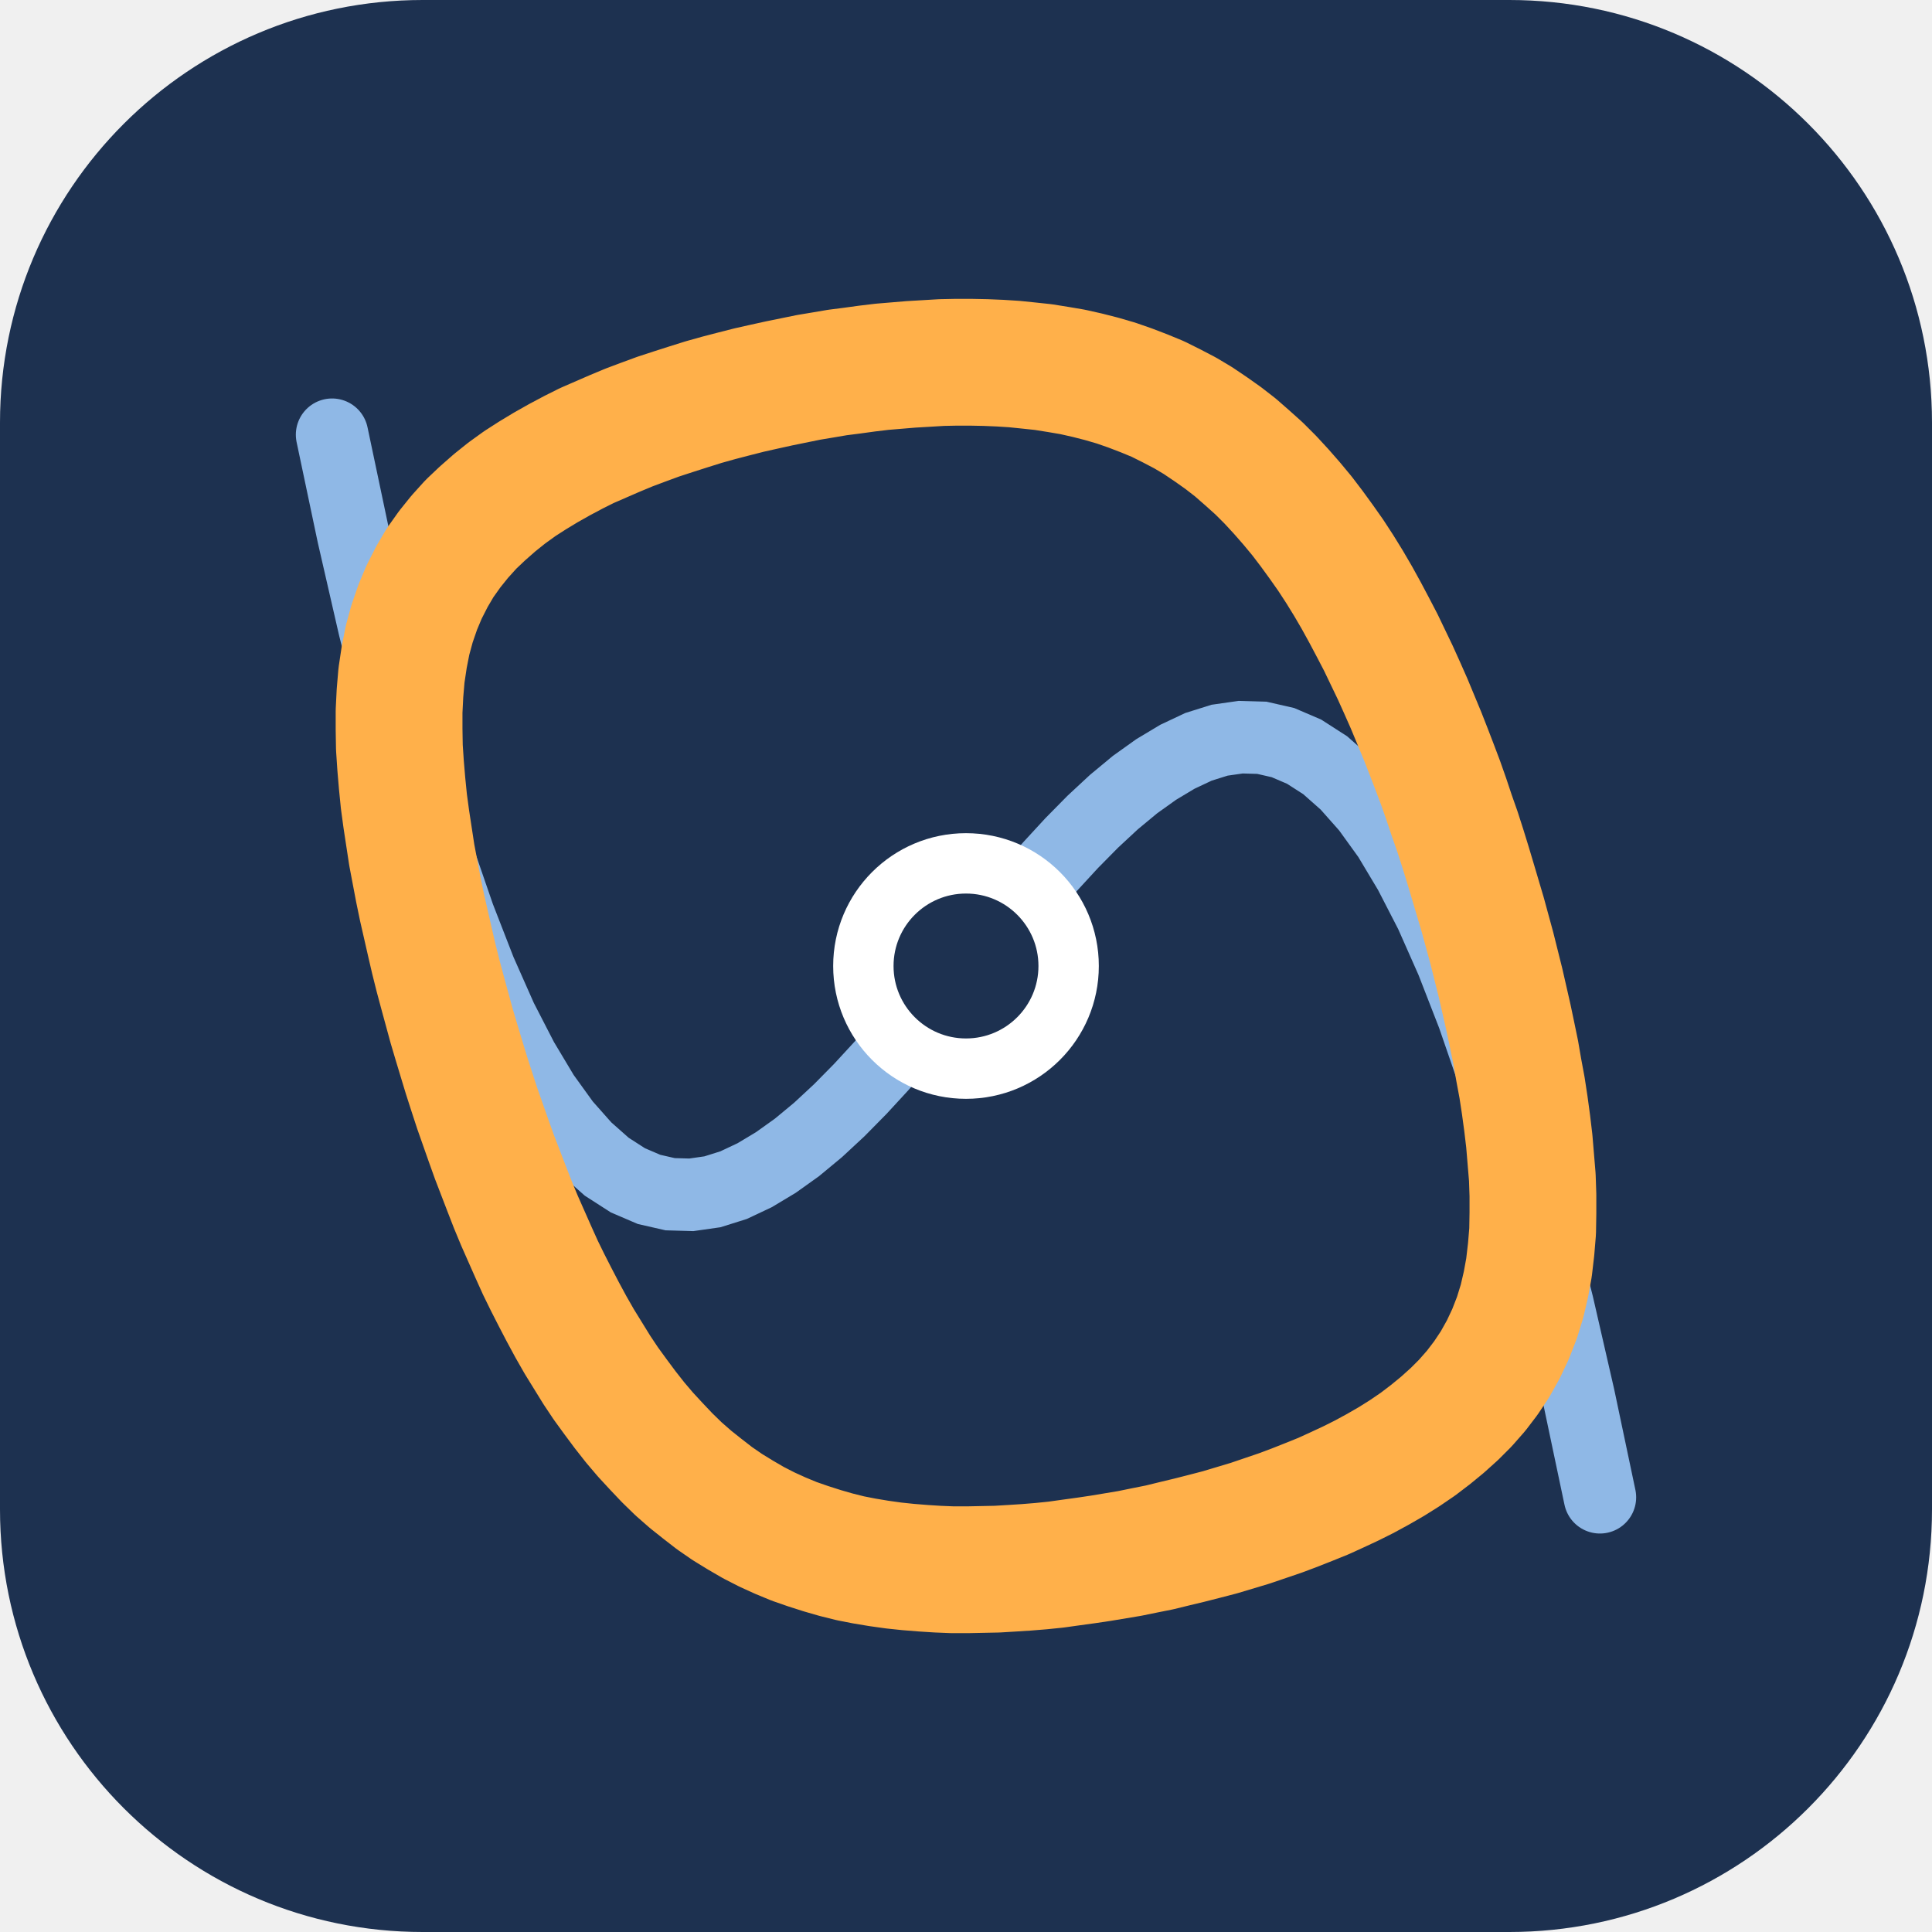
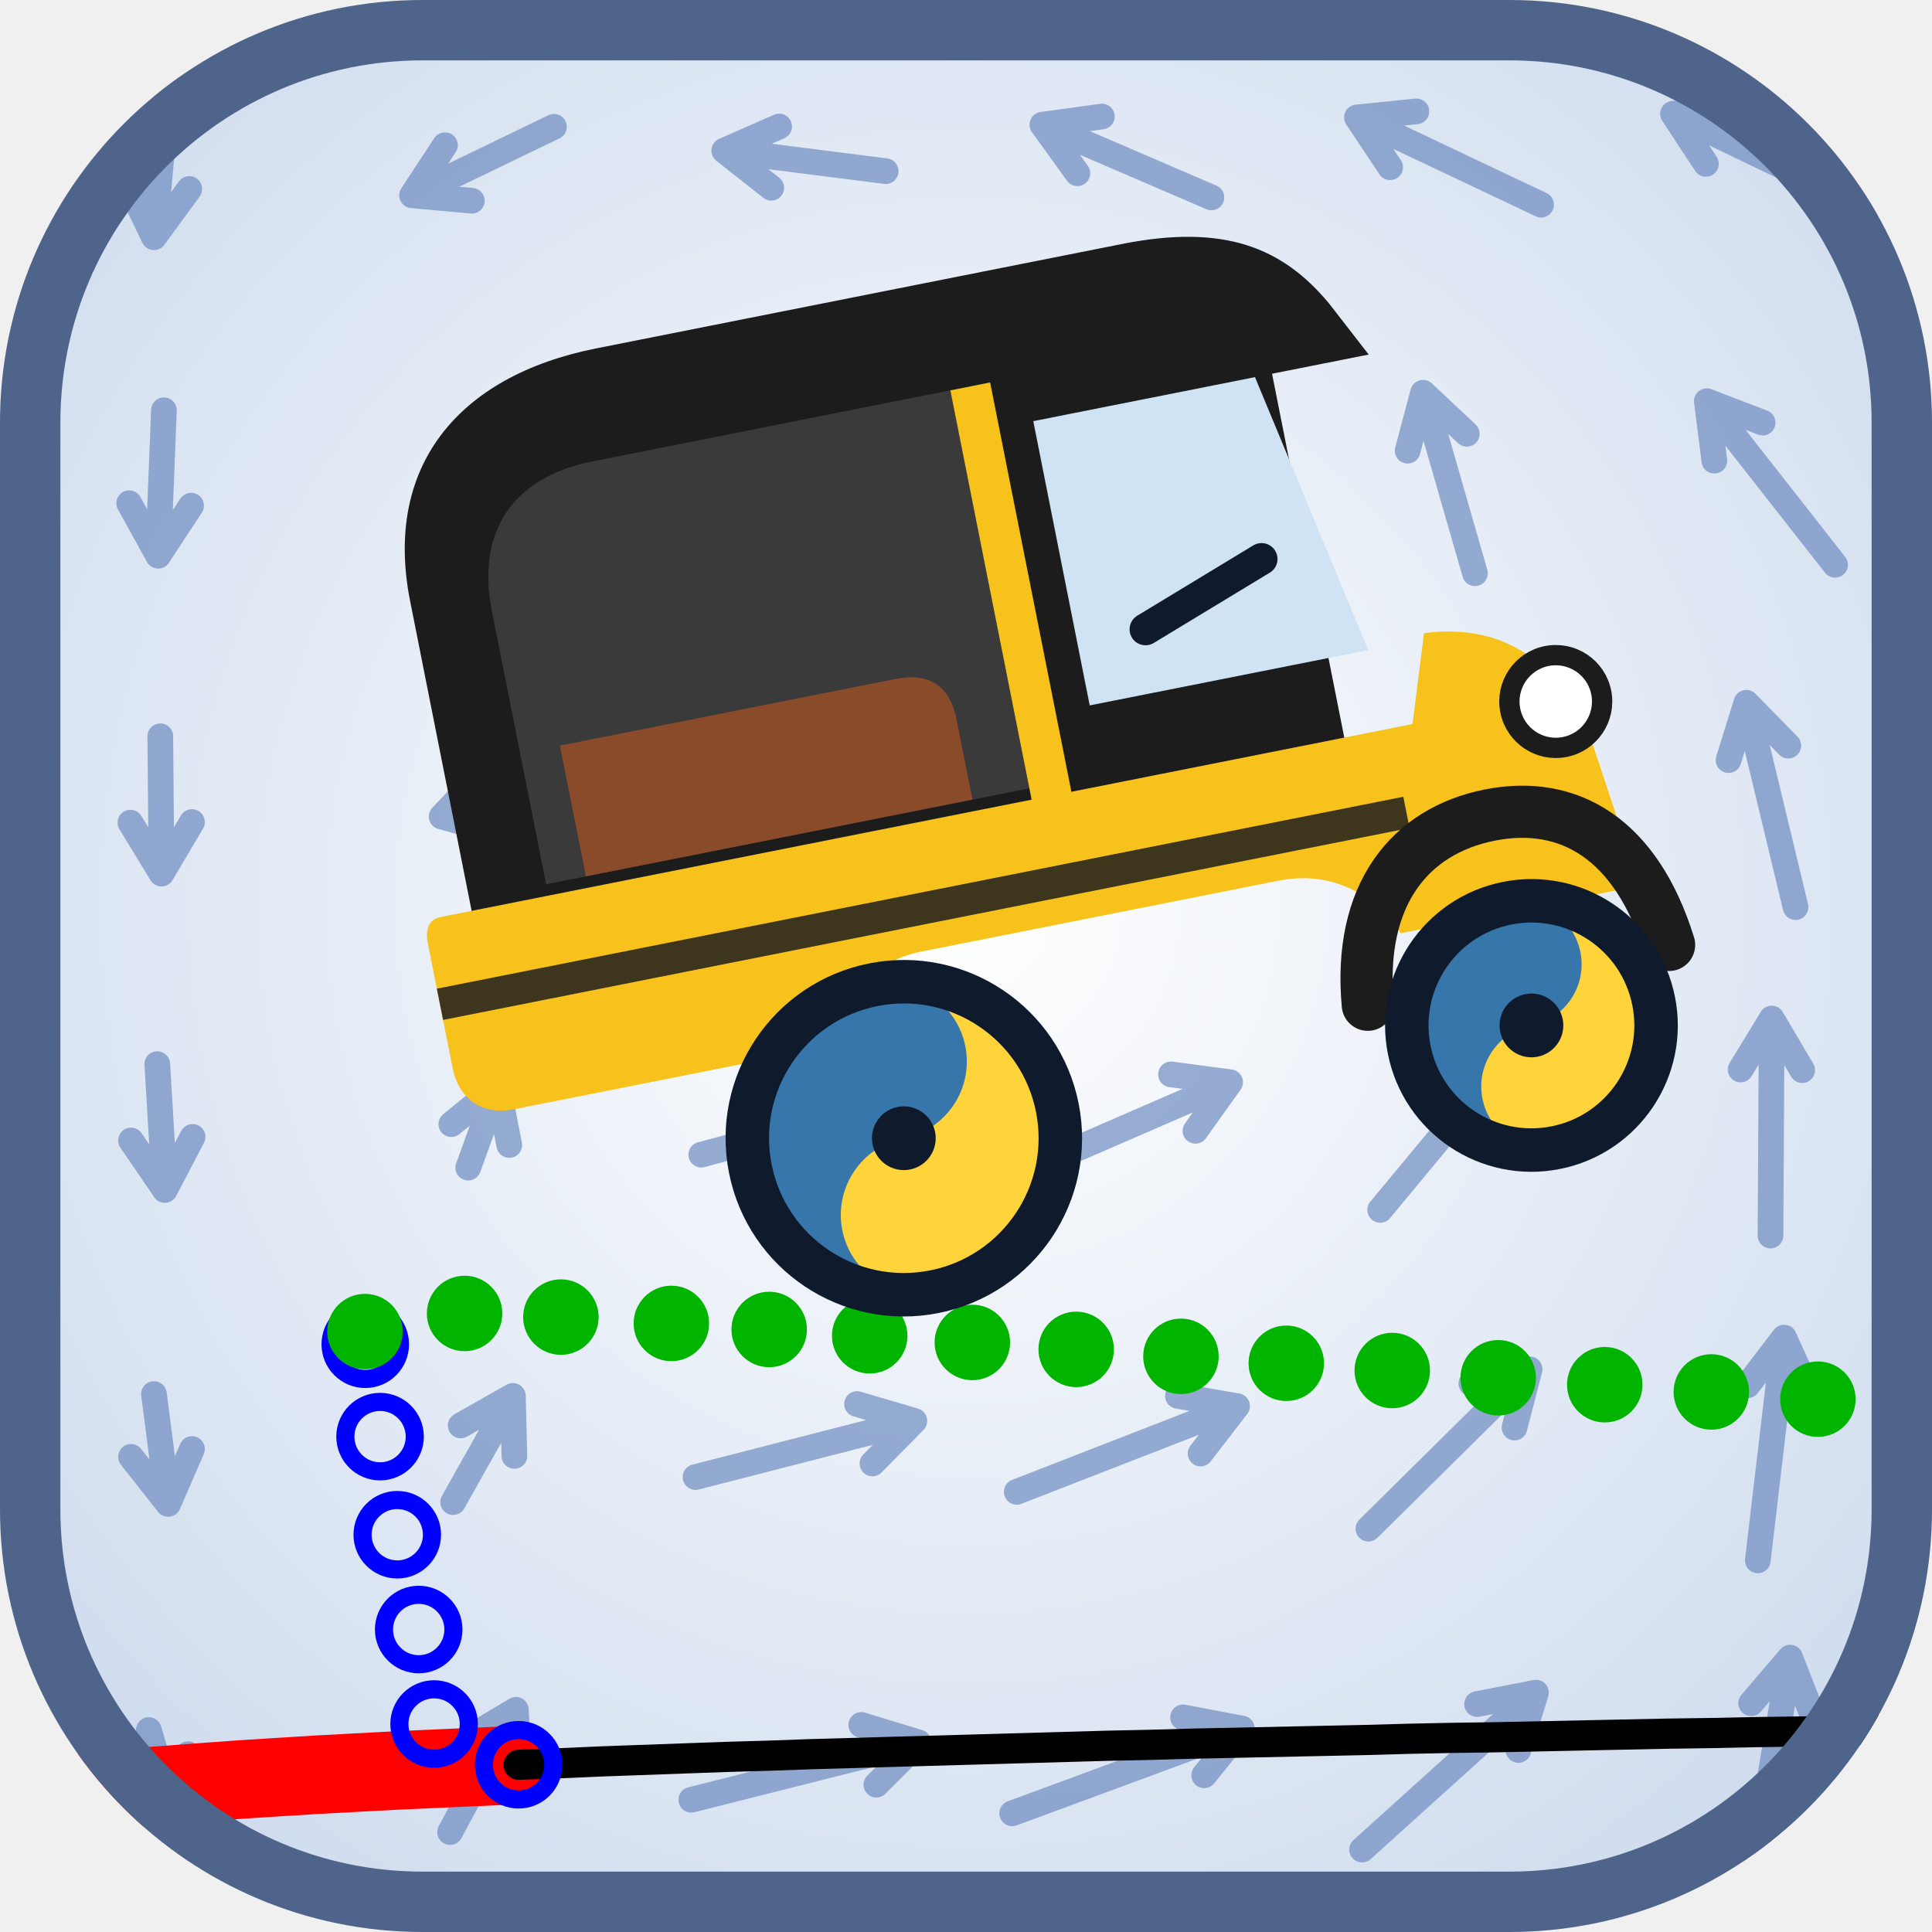
<svg xmlns="http://www.w3.org/2000/svg" viewBox="0 0 64 64">
-   <rect width="64" height="64" rx="14" fill="#1d3150" />
-   <polyline points="11.00,14.40 11.70,17.72 12.40,20.77 13.10,23.55 13.80,26.06 14.50,28.33 15.20,30.36 15.90,32.16 16.60,33.74 17.30,35.10 18.00,36.27 18.70,37.24 19.40,38.03 20.10,38.65 20.80,39.10 21.50,39.40 22.20,39.56 22.90,39.58 23.60,39.48 24.30,39.26 25.00,38.93 25.70,38.51 26.40,38.01 27.10,37.43 27.80,36.78 28.50,36.07 29.20,35.31 29.90,34.52 30.60,33.69 31.30,32.85 32.00,32.00 32.70,31.15 33.40,30.31 34.10,29.48 34.80,28.69 35.50,27.93 36.20,27.22 36.90,26.57 37.60,25.99 38.30,25.49 39.00,25.07 39.70,24.74 40.40,24.52 41.10,24.42 41.80,24.44 42.50,24.60 43.20,24.90 43.90,25.35 44.60,25.97 45.30,26.76 46.00,27.73 46.70,28.90 47.40,30.26 48.10,31.84 48.80,33.64 49.50,35.67 50.20,37.94 50.90,40.45 51.60,43.23 52.30,46.28 53.00,49.60" fill="none" stroke="#8fb8e6" stroke-width="2.4" stroke-linecap="round" />
-   <polygon points="49.56,31.97 49.42,31.41 49.27,30.86 49.12,30.31 48.96,29.77 48.80,29.23 48.63,28.66 48.46,28.11 48.28,27.55 48.09,27.01 47.91,26.47 47.72,25.93 47.52,25.40 47.32,24.88 47.12,24.37 46.90,23.84 46.68,23.31 46.45,22.79 46.22,22.28 45.98,21.78 45.74,21.28 45.49,20.80 45.22,20.29 44.95,19.80 44.67,19.32 44.38,18.85 44.08,18.39 43.77,17.95 43.45,17.51 43.13,17.09 42.79,16.68 42.44,16.28 42.08,15.89 41.71,15.52 41.32,15.17 40.92,14.82 40.52,14.51 40.11,14.22 39.68,13.93 39.26,13.68 38.82,13.45 38.36,13.22 37.90,13.03 37.43,12.85 36.97,12.69 36.49,12.55 36.02,12.43 35.53,12.32 35.06,12.24 34.56,12.16 34.09,12.11 33.60,12.06 33.13,12.03 32.65,12.01 32.15,12.00 31.68,12.00 31.19,12.01 30.69,12.04 30.18,12.07 29.70,12.11 29.22,12.15 28.72,12.21 28.21,12.28 27.74,12.34 27.27,12.42 26.79,12.50 26.30,12.60 25.81,12.70 25.31,12.81 24.82,12.92 24.31,13.05 23.81,13.18 23.31,13.32 22.80,13.48 22.30,13.64 21.81,13.80 21.32,13.98 20.84,14.16 20.36,14.36 19.90,14.56 19.44,14.76 19.00,14.98 18.53,15.23 18.07,15.49 17.64,15.75 17.22,16.02 16.79,16.33 16.39,16.65 15.98,17.01 15.60,17.37 15.23,17.78 14.90,18.19 14.58,18.64 14.31,19.10 14.05,19.61 13.84,20.11 13.65,20.66 13.50,21.21 13.39,21.77 13.30,22.37 13.25,22.96 13.22,23.56 13.22,24.16 13.23,24.76 13.27,25.36 13.32,25.95 13.38,26.55 13.46,27.14 13.55,27.73 13.64,28.32 13.75,28.90 13.86,29.48 13.98,30.06 14.11,30.63 14.24,31.20 14.37,31.76 14.51,32.32 14.66,32.88 14.81,33.43 14.96,33.98 15.12,34.52 15.28,35.05 15.45,35.61 15.63,36.17 15.81,36.72 16.00,37.26 16.19,37.80 16.38,38.33 16.58,38.85 16.78,39.37 16.99,39.91 17.21,40.44 17.44,40.96 17.67,41.48 17.90,41.99 18.14,42.48 18.39,42.97 18.64,43.45 18.91,43.95 19.19,44.44 19.48,44.91 19.77,45.38 20.07,45.83 20.39,46.27 20.71,46.70 21.04,47.12 21.38,47.52 21.74,47.91 22.10,48.29 22.48,48.66 22.88,49.01 23.27,49.32 23.67,49.63 24.09,49.92 24.53,50.19 24.96,50.44 25.41,50.67 25.85,50.87 26.31,51.06 26.77,51.22 27.24,51.37 27.69,51.50 28.17,51.62 28.63,51.71 29.11,51.79 29.61,51.86 30.09,51.91 30.59,51.95 31.06,51.98 31.55,52.00 32.06,52.00 32.54,51.99 33.03,51.98 33.53,51.95 34.00,51.92 34.49,51.88 34.98,51.83 35.48,51.76 35.99,51.69 36.46,51.62 36.94,51.54 37.42,51.46 37.91,51.36 38.41,51.26 38.90,51.14 39.40,51.02 39.91,50.89 40.41,50.76 40.91,50.61 41.41,50.46 41.91,50.29 42.41,50.12 42.89,49.94 43.37,49.75 43.84,49.56 44.30,49.35 44.75,49.14 45.19,48.92 45.65,48.67 46.10,48.41 46.53,48.14 46.97,47.84 47.39,47.52 47.78,47.20 48.18,46.84 48.54,46.48 48.90,46.07 49.22,45.65 49.52,45.20 49.80,44.70 50.04,44.19 50.25,43.65 50.42,43.10 50.55,42.54 50.65,41.99 50.72,41.39 50.77,40.79 50.78,40.19 50.78,39.59 50.76,39.00 50.71,38.40 50.66,37.80 50.59,37.21 50.51,36.62 50.42,36.03 50.31,35.44 50.21,34.86 50.09,34.28 49.97,33.71 49.84,33.14 49.71,32.57 49.57,32.01" fill="none" stroke="#ffb04a" stroke-width="4.2" stroke-linejoin="round" />
-   <circle cx="32" cy="32" r="3.4" fill="#1d3150" stroke="#ffffff" stroke-width="2" />
+   <defs>
+     <radialGradient id="bgr" cx="32" cy="30" r="40" gradientUnits="userSpaceOnUse">
+       <stop offset="0" stop-color="#ffffff" />
+       <stop offset="1" stop-color="#cfdcee" />
+     </radialGradient>
+     <clipPath id="c">
+       <rect width="64" height="64" rx="14" />
+     </clipPath>
+   </defs>
+   <rect x="1" y="1" width="62" height="62" rx="13" fill="url(#bgr)" />
+   <g clip-path="url(#c)">
+     <path d="M5.57 2.81 L5.10 7.86 M4.24 6.07 L5.10 7.86 L6.27 6.26" fill="none" stroke="#6d8bc0" stroke-width="0.85" stroke-linecap="round" stroke-linejoin="round" opacity="0.7" />
+     <path d="M5.43 13.59 L5.24 18.41 M4.28 16.67 L5.24 18.41 L6.33 16.75" fill="none" stroke="#6d8bc0" stroke-width="0.85" stroke-linecap="round" stroke-linejoin="round" opacity="0.7" />
+     <path d="M5.31 24.39 L5.35 28.94 M4.32 27.25 L5.35 28.94 L6.36 27.23" fill="none" stroke="#6d8bc0" stroke-width="0.85" stroke-linecap="round" stroke-linejoin="round" opacity="0.7" />
+     <path d="M5.21 35.25 L5.46 39.42 M4.34 37.78 L5.46 39.42 L6.38 37.66" fill="none" stroke="#6d8bc0" stroke-width="0.85" stroke-linecap="round" stroke-linejoin="round" opacity="0.7" />
+     <path d="M5.10 46.18 L5.57 49.82 M4.34 48.26 L5.57 49.82 L6.36 48.00" fill="none" stroke="#6d8bc0" stroke-width="0.85" stroke-linecap="round" stroke-linejoin="round" opacity="0.7" />
+     <path d="M4.93 57.31 L5.73 60.03 M4.27 58.68 L5.73 60.03 L6.23 58.11" fill="none" stroke="#6d8bc0" stroke-width="0.85" stroke-linecap="round" stroke-linejoin="round" opacity="0.7" />
+     <path d="M18.35 4.20 L13.65 6.47 M14.74 4.81 L13.65 6.47 L15.63 6.65" fill="none" stroke="#6d8bc0" stroke-width="0.85" stroke-linecap="round" stroke-linejoin="round" opacity="0.7" />
+     <path d="M17.94 15.00 L14.06 17.00 M15.10 15.31 L14.06 17.00 L16.04 17.13" fill="none" stroke="#6d8bc0" stroke-width="0.85" stroke-linecap="round" stroke-linejoin="round" opacity="0.7" />
+     <path d="M17.37 26.29 L14.63 27.05 M15.99 25.61 L14.63 27.05 L16.54 27.58" fill="none" stroke="#6d8bc0" stroke-width="0.85" stroke-linecap="round" stroke-linejoin="round" opacity="0.7" />
+     <path d="M15.51 38.68 L16.49 35.98 M16.87 37.93 L16.49 35.98 L14.95 37.24" fill="none" stroke="#6d8bc0" stroke-width="0.85" stroke-linecap="round" stroke-linejoin="round" opacity="0.7" />
+     <path d="M15.01 49.76 L16.99 46.24 M17.04 48.23 L16.99 46.24 L15.26 47.22" fill="none" stroke="#6d8bc0" stroke-width="0.85" stroke-linecap="round" stroke-linejoin="round" opacity="0.7" />
+     <path d="M14.91 60.69 L17.09 56.64 M17.18 58.63 L17.09 56.64 L15.38 57.66" fill="none" stroke="#6d8bc0" stroke-width="0.85" stroke-linecap="round" stroke-linejoin="round" opacity="0.7" />
+     <path d="M29.34 5.67 L23.99 4.99 M25.81 4.19 L23.99 4.99 L25.55 6.22" fill="none" stroke="#6d8bc0" stroke-width="0.85" stroke-linecap="round" stroke-linejoin="round" opacity="0.7" />
+     <path d="M24.39 17.24 L28.94 14.76 M27.94 16.47 L28.94 14.76 L26.95 14.68" fill="none" stroke="#6d8bc0" stroke-width="0.85" stroke-linecap="round" stroke-linejoin="round" opacity="0.7" />
+     <path d="M23.55 27.61 L29.78 25.72 M28.45 27.19 L29.78 25.72 L27.86 25.24" fill="none" stroke="#6d8bc0" stroke-width="0.85" stroke-linecap="round" stroke-linejoin="round" opacity="0.7" />
+     <path d="M23.23 38.25 L30.10 36.42 M28.72 37.84 L30.10 36.42 L28.19 35.87" fill="none" stroke="#6d8bc0" stroke-width="0.85" stroke-linecap="round" stroke-linejoin="round" opacity="0.7" />
+     <path d="M23.04 48.93 L30.29 47.07 M28.90 48.48 L30.29 47.07 L28.39 46.51" fill="none" stroke="#6d8bc0" stroke-width="0.85" stroke-linecap="round" stroke-linejoin="round" opacity="0.7" />
+     <path d="M22.90 59.62 L30.43 57.72 M29.03 59.12 L30.43 57.72 L28.53 57.14" fill="none" stroke="#6d8bc0" stroke-width="0.85" stroke-linecap="round" stroke-linejoin="round" opacity="0.7" />
+     <path d="M40.13 6.54 L34.53 4.13 M36.50 3.86 L34.53 4.13 L35.69 5.74" fill="none" stroke="#6d8bc0" stroke-width="0.85" stroke-linecap="round" stroke-linejoin="round" opacity="0.7" />
+     <path d="M35.74 18.40 L38.93 13.60 M38.84 15.58 L38.93 13.60 L37.14 14.45" fill="none" stroke="#6d8bc0" stroke-width="0.85" stroke-linecap="round" stroke-linejoin="round" opacity="0.7" />
+     <path d="M34.33 28.34 L40.33 24.99 M39.35 26.71 L40.33 24.99 L38.35 24.93" fill="none" stroke="#6d8bc0" stroke-width="0.85" stroke-linecap="round" stroke-linejoin="round" opacity="0.7" />
+     <path d="M33.91 38.82 L40.75 35.85 M39.60 37.46 L40.75 35.85 L38.79 35.59" fill="none" stroke="#6d8bc0" stroke-width="0.85" stroke-linecap="round" stroke-linejoin="round" opacity="0.7" />
+     <path d="M33.68 49.42 L40.98 46.58 M39.77 48.15 L40.98 46.58 L39.02 46.24" fill="none" stroke="#6d8bc0" stroke-width="0.85" stroke-linecap="round" stroke-linejoin="round" opacity="0.7" />
+     <path d="M33.53 60.07 L41.14 57.26 M39.89 58.81 L41.14 57.26 L39.19 56.89" fill="none" stroke="#6d8bc0" stroke-width="0.85" stroke-linecap="round" stroke-linejoin="round" opacity="0.7" />
+     <path d="M51.05 6.78 L44.95 3.89 M46.92 3.69 L44.95 3.89 L46.05 5.54" fill="none" stroke="#6d8bc0" stroke-width="0.85" stroke-linecap="round" stroke-linejoin="round" opacity="0.7" />
+     <path d="M48.86 18.99 L47.14 13.01 M48.59 14.37 L47.14 13.01 L46.63 14.93" fill="none" stroke="#6d8bc0" stroke-width="0.85" stroke-linecap="round" stroke-linejoin="round" opacity="0.7" />
+     <path d="M46.58 29.68 L49.42 23.65 M49.62 25.63 L49.42 23.65 L47.77 24.76" fill="none" stroke="#6d8bc0" stroke-width="0.85" stroke-linecap="round" stroke-linejoin="round" opacity="0.7" />
+     <path d="M45.72 40.08 L50.28 34.58 M49.98 36.54 L50.28 34.58 L48.41 35.24" fill="none" stroke="#6d8bc0" stroke-width="0.85" stroke-linecap="round" stroke-linejoin="round" opacity="0.7" />
+     <path d="M45.33 50.64 L50.67 45.36 M50.17 47.29 L50.67 45.36 L48.74 45.83" fill="none" stroke="#6d8bc0" stroke-width="0.85" stroke-linecap="round" stroke-linejoin="round" opacity="0.7" />
+     <path d="M45.12 61.27 L50.88 56.07 M50.30 57.97 L50.88 56.07 L48.93 56.45" fill="none" stroke="#6d8bc0" stroke-width="0.85" stroke-linecap="round" stroke-linejoin="round" opacity="0.7" />
+     <path d="M61.92 6.89 L55.42 3.77 M57.39 3.59 L55.42 3.77 L56.51 5.43" fill="none" stroke="#6d8bc0" stroke-width="0.85" stroke-linecap="round" stroke-linejoin="round" opacity="0.7" />
+     <path d="M60.79 18.71 L56.54 13.29 M58.39 14.00 L56.54 13.29 L56.79 15.26" fill="none" stroke="#6d8bc0" stroke-width="0.85" stroke-linecap="round" stroke-linejoin="round" opacity="0.7" />
+     <path d="M59.48 30.05 L57.85 23.28 M59.24 24.70 L57.85 23.28 L57.26 25.18" fill="none" stroke="#6d8bc0" stroke-width="0.85" stroke-linecap="round" stroke-linejoin="round" opacity="0.7" />
+     <path d="M58.65 40.93 L58.69 33.74 M59.70 35.45 L58.69 33.74 L57.66 35.43" fill="none" stroke="#6d8bc0" stroke-width="0.85" stroke-linecap="round" stroke-linejoin="round" opacity="0.7" />
+     <path d="M58.23 51.69 L59.10 44.31 M59.92 46.12 L59.10 44.31 L57.89 45.89" fill="none" stroke="#6d8bc0" stroke-width="0.85" stroke-linecap="round" stroke-linejoin="round" opacity="0.7" />
+     <path d="M58.04 62.42 L59.30 54.91 M60.02 56.76 L59.30 54.91 L58.01 56.42" fill="none" stroke="#6d8bc0" stroke-width="0.85" stroke-linecap="round" stroke-linejoin="round" opacity="0.7" />
+     <polyline points="3.00,59.35 3.22,59.33 3.39,59.31 3.64,59.29 4.02,59.25 4.61,59.20 5.50,59.13 6.71,59.04 7.95,58.95 9.21,58.87 10.50,58.79 11.80,58.72 13.12,58.65 14.45,58.59 15.79,58.53 17.15,58.47 17.18,58.46" fill="none" stroke="#ff0000" stroke-width="2.6" stroke-linecap="round" />
+     <polyline points="17.18,58.46 18.54,58.41 19.91,58.35 21.29,58.30 22.67,58.25 24.06,58.20 25.45,58.16 26.84,58.11 28.24,58.07 29.64,58.03 31.05,57.99 32.46,57.95 33.87,57.91 35.28,57.87 36.69,57.83 38.11,57.80 39.53,57.76 40.95,57.73 42.37,57.70 43.79,57.67 45.22,57.64 46.64,57.60 48.07,57.57 49.49,57.55 50.92,57.52 52.35,57.49 53.78,57.46 55.21,57.43 56.64,57.41 58.08,57.38 59.51,57.36 60.94,57.33 62.38,57.31" fill="none" stroke="#000000" stroke-width="1.0" stroke-linecap="round" />
+     <circle cx="17.18" cy="58.46" r="1.15" fill="none" stroke="#0000ff" stroke-width="0.6" />
+     <circle cx="14.38" cy="57.11" r="1.15" fill="none" stroke="#0000ff" stroke-width="0.6" />
+     <circle cx="13.87" cy="53.98" r="1.15" fill="none" stroke="#0000ff" stroke-width="0.6" />
+     <circle cx="13.16" cy="50.84" r="1.15" fill="none" stroke="#0000ff" stroke-width="0.6" />
+     <circle cx="12.59" cy="47.59" r="1.15" fill="none" stroke="#0000ff" stroke-width="0.6" />
+     <circle cx="12.10" cy="44.53" r="1.15" fill="none" stroke="#0000ff" stroke-width="0.6" />
+     <circle cx="12.09" cy="44.11" r="1.25" fill="#00b400" />
+     <circle cx="15.39" cy="43.51" r="1.25" fill="#00b400" />
+     <circle cx="18.58" cy="43.63" r="1.25" fill="#00b400" />
+     <circle cx="22.24" cy="43.84" r="1.25" fill="#00b400" />
+     <circle cx="25.48" cy="44.04" r="1.25" fill="#00b400" />
+     <circle cx="28.81" cy="44.25" r="1.25" fill="#00b400" />
+     <circle cx="32.21" cy="44.47" r="1.25" fill="#00b400" />
+     <circle cx="35.65" cy="44.70" r="1.25" fill="#00b400" />
+     <circle cx="39.12" cy="44.93" r="1.25" fill="#00b400" />
+     <circle cx="42.61" cy="45.16" r="1.25" fill="#00b400" />
+     <circle cx="46.12" cy="45.40" r="1.25" fill="#00b400" />
+     <circle cx="49.63" cy="45.64" r="1.25" fill="#00b400" />
+     <circle cx="53.16" cy="45.87" r="1.25" fill="#00b400" />
+     <circle cx="56.69" cy="46.11" r="1.25" fill="#00b400" />
+     <circle cx="60.22" cy="46.35" r="1.25" fill="#00b400" />
+     <g transform="translate(30.95 42.79) rotate(-11.23) scale(0.96) translate(-27.6 -48.4)">
+       <path d="M14.5 33 L14.5 21.5 C14.5 16.8 17.6 14.2 22.5 14.2 L41 14.2 C44.6 14.2 46.4 15.4 47.6 17.6 L48.6 19.6 L45.2 19.6 L45.2 33 Z" fill="#1c1c1c" />
+       <path d="M17.2 32 L17.2 22.4 C17.2 19.6 18.8 18 21.6 18 L34.2 18 L34.2 32 Z" fill="#3a3a3a" />
+       <path d="M18.6 27.4 L30.4 27.4 C31.6 27.4 32.2 28 32.2 29.2 L32.2 32 L18.6 32 Z" fill="#8a4b2a" />
+       <rect x="34.2" y="18" width="1.4" height="15" fill="#f7c21b" />
+       <path d="M36.8 19.6 L44.6 19.6 L46.6 29.6 L36.8 29.6 Z" fill="#cfe3f5" />
+       <path d="M39.2 27.4 L43.6 25.8" stroke="#0f1b2d" stroke-width="1.1" stroke-linecap="round" />
+       <path d="M13.4 32.4 L47.6 32.4 L48.6 29.4 C51.6 29.6 53.2 31.6 53.6 34.6 L54.2 39.4 L45.8 39.4          C45 37.6 43.6 36.8 42 36.8 L29.4 36.8 C28 36.8 26.6 37.6 25.8 39.4 L14.6 39.4          C13.4 39.4 12.8 38.6 12.8 37.6 L12.8 33.2 C12.8 32.7 13 32.4 13.4 32.4 Z" fill="#f7c21b" />
+       <rect x="12.8" y="34.8" width="34" height="1.1" fill="#1c1c1c" opacity="0.85" />
+       <path d="M44.2 41.6 C44.6 37.8 46.8 36 49.6 36 C52.4 36 54.4 37.8 54.8 41.6" fill="none" stroke="#1c1c1c" stroke-width="1.8" stroke-linecap="round" />
+       <circle cx="52.6" cy="32.6" r="1.6" fill="#ffffff" stroke="#1c1c1c" stroke-width="0.7" />
+       <g transform="translate(27.6 43)">
+         <circle r="5.4" fill="#ffd43b" />
+         <path d="M0 -5.4 A5.4 5.4 0 0 0 0 5.4 A2.7 2.7 0 0 1 0 0 A2.7 2.7 0 0 0 0 -5.4 Z" fill="#3776ab" />
+         <circle r="5.4" fill="none" stroke="#0f1b2d" stroke-width="1.5" />
+         <circle r="1.1" fill="#0f1b2d" />
+       </g>
+       <g transform="translate(49.6 43.4)">
+         <circle r="4.3" fill="#ffd43b" />
+         <path d="M0 -4.3 A4.3 4.3 0 0 0 0 4.3 A2.15 2.15 0 0 1 0 0 A2.15 2.15 0 0 0 0 -4.3 Z" fill="#3776ab" />
+         <circle r="4.3" fill="none" stroke="#0f1b2d" stroke-width="1.5" />
+         <circle r="1.1" fill="#0f1b2d" />
+       </g>
+     </g>
+   </g>
+   <rect x="1" y="1" width="62" height="62" rx="13" fill="none" stroke="#4e648a" stroke-width="2" />
</svg>
